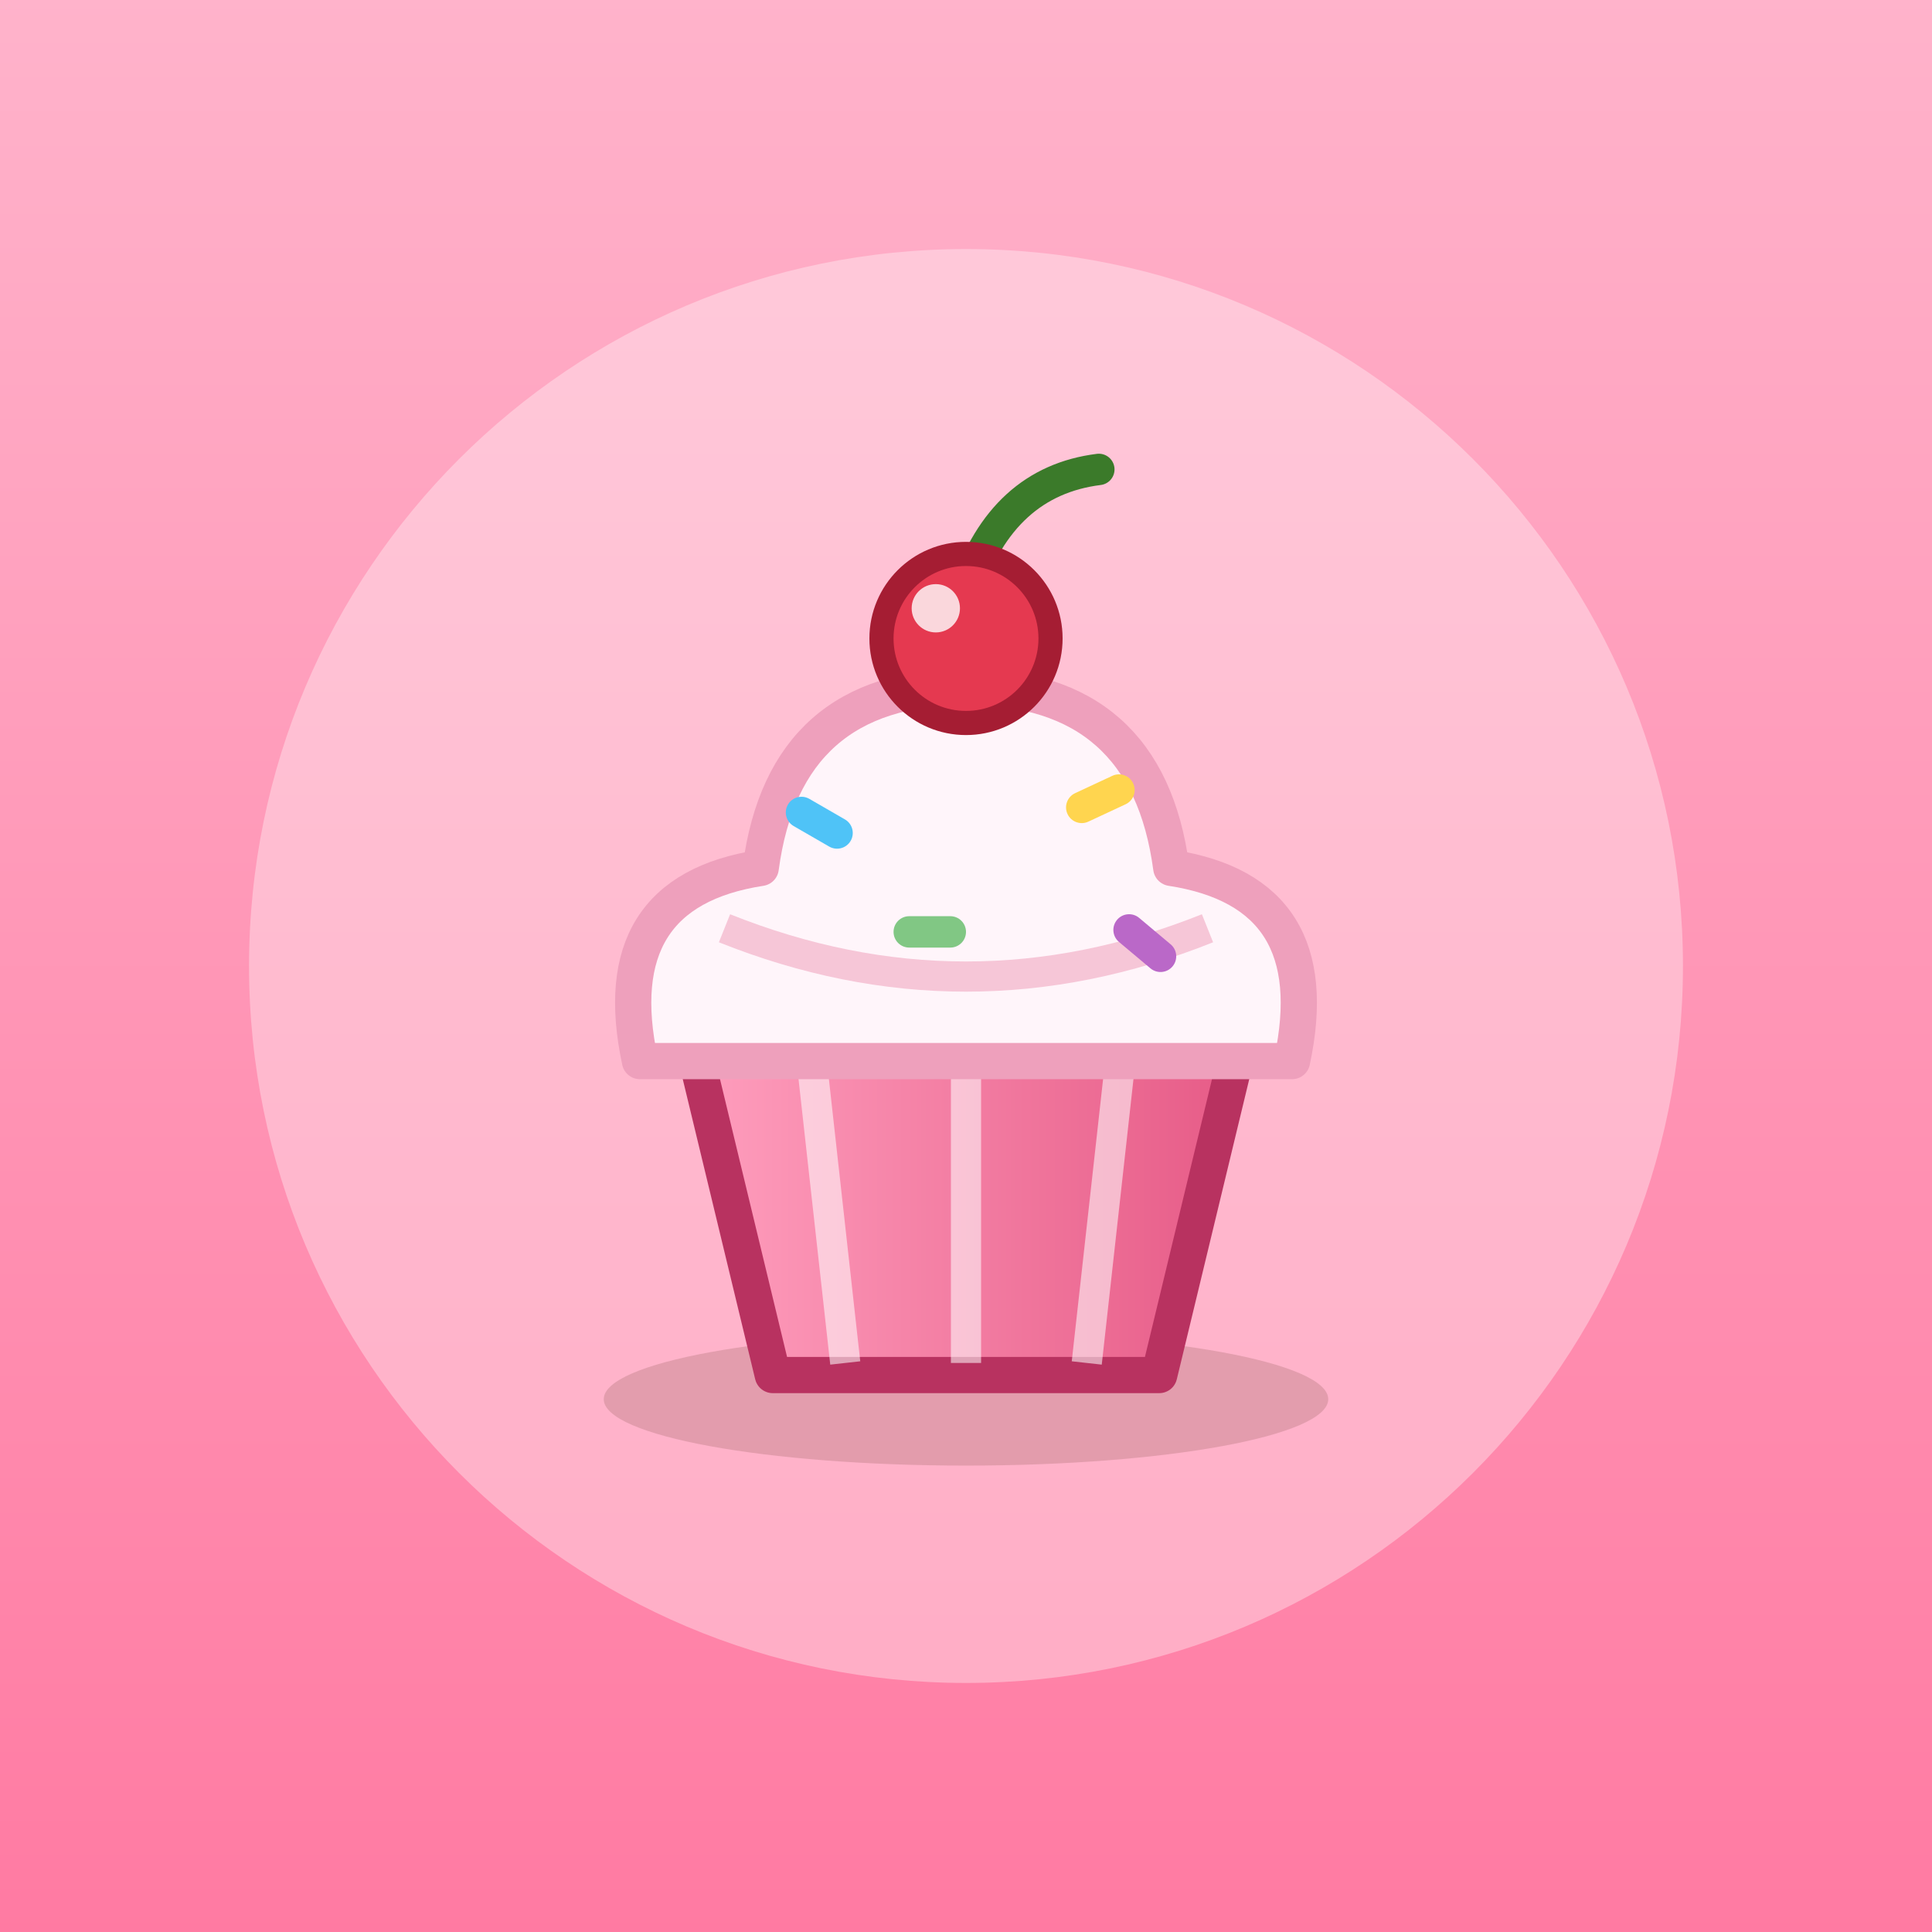
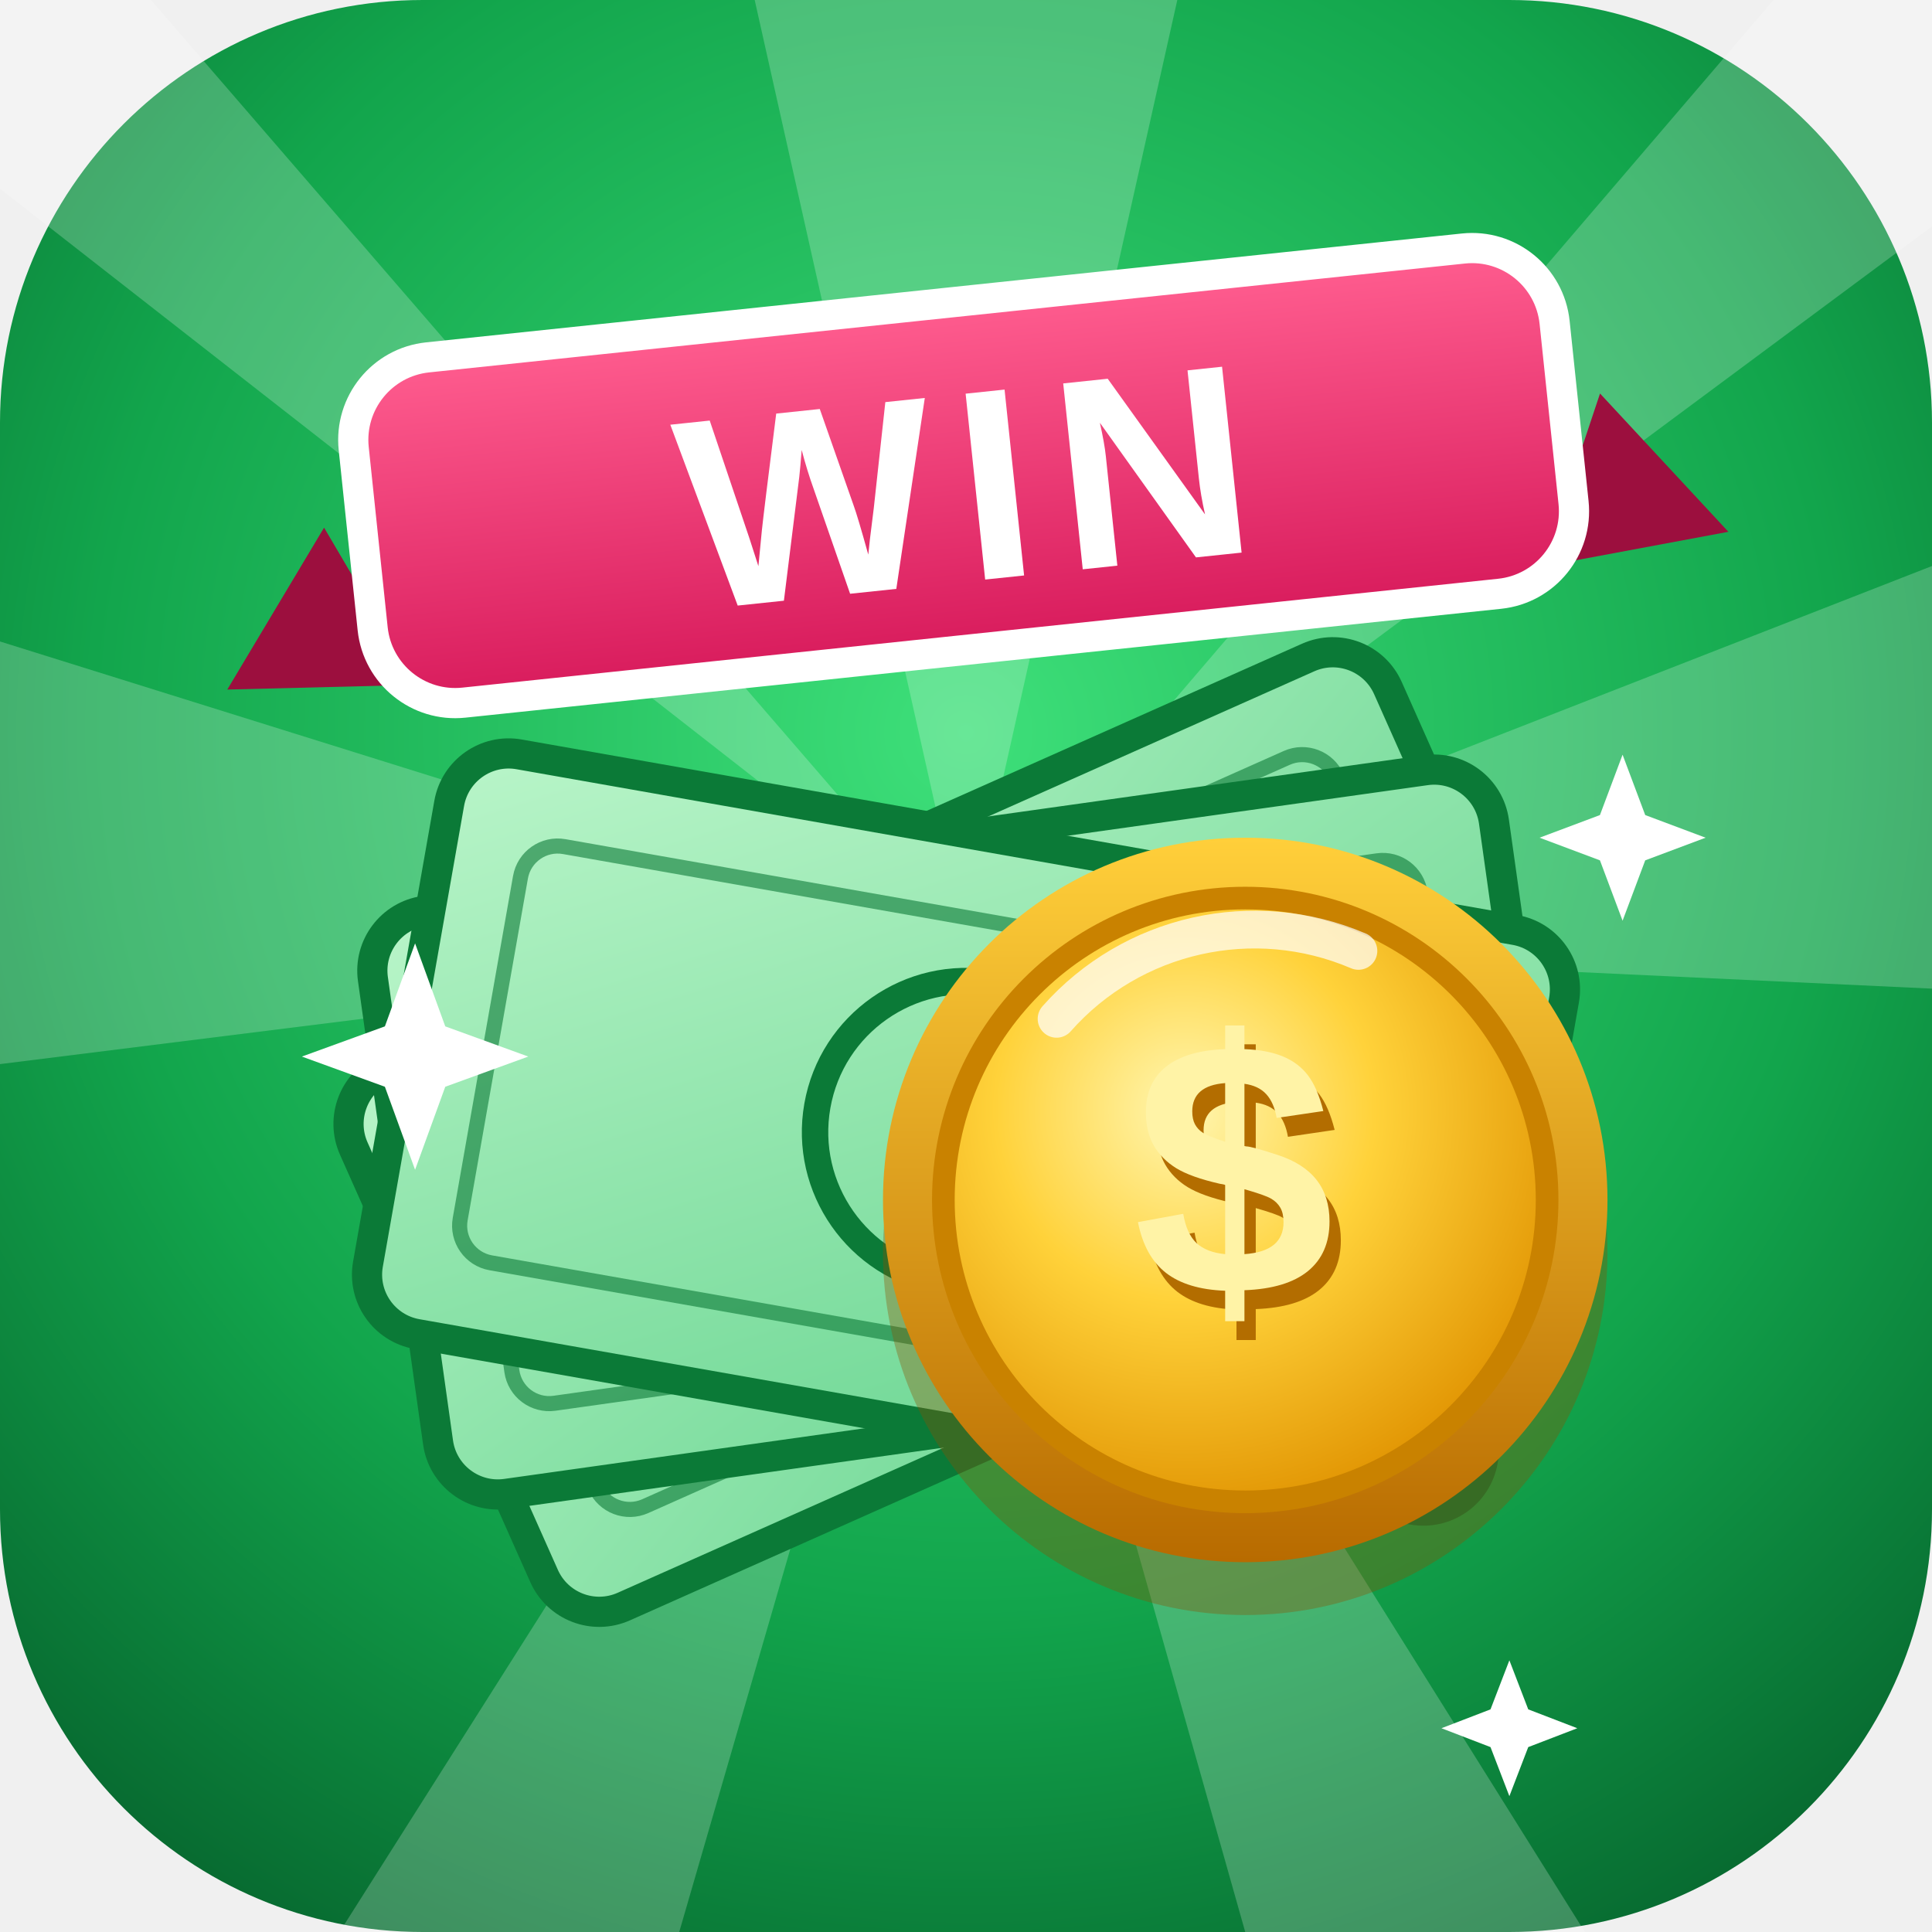
<svg xmlns="http://www.w3.org/2000/svg" viewBox="0 0 512 512">
  <defs>
-     <linearGradient id="bg" x1="0" y1="0" x2="0" y2="1">
-       <stop offset="0" stop-color="#ffb3cb" />
-       <stop offset="1" stop-color="#ff7aa2" />
+     <radialGradient id="bg" cx="50%" cy="38%" r="75%">
+       <stop offset="0" stop-color="#3ee07a" />
+       <stop offset=".6" stop-color="#12a54c" />
+       <stop offset="1" stop-color="#06612c" />
+     </radialGradient>
+     <linearGradient id="note" x1="0" y1="0" x2="1" y2="1">
+       <stop offset="0" stop-color="#b9f5c9" />
+       <stop offset="1" stop-color="#5fd18a" />
+     </linearGradient>
+     <radialGradient id="coin" cx="40%" cy="35%" r="70%">
+       <stop offset="0" stop-color="#fff6b0" />
+       <stop offset=".45" stop-color="#ffd23a" />
+       <stop offset="1" stop-color="#e09200" />
+     </radialGradient>
+     <linearGradient id="rim" x1="0" y1="0" x2="0" y2="1">
+       <stop offset="0" stop-color="#ffcf3a" />
+       <stop offset="1" stop-color="#b86b00" />
+     </linearGradient>
+     <linearGradient id="ban" x1="0" y1="0" x2="0" y2="1">
+       <stop offset="0" stop-color="#ff5d8f" />
+       <stop offset="1" stop-color="#d81b5c" />
    </linearGradient>
  </defs>
-   <rect width="512" height="512" fill="url(#bg)" />
-   <circle cx="256" cy="256" r="190" fill="#fff" opacity=".35" />
-   <g transform="translate(96 86) scale(3.2)">
-     <defs>
-       <linearGradient id="a" x1="0" y1="0" x2="1" y2="0">
-         <stop offset="0" stop-color="#ff9fbe" />
-         <stop offset="1" stop-color="#e65a86" />
-       </linearGradient>
-     </defs>
-     <ellipse cx="50" cy="89" rx="30" ry="5.5" fill="rgba(80,40,20,.16)" />
-     <path d="M27 58 H73 L66 87 H34 Z" fill="url(#a)" stroke="#b83260" stroke-width="3" stroke-linejoin="round" />
-     <path d="M37 59 L40 86 M50 59 V86 M63 59 L60 86" stroke="#fff" stroke-width="2.5" opacity=".55" />
-     <path d="M23 61 Q20 47 33 45 Q35 30 50 30 Q65 30 67 45 Q80 47 77 61 Z" fill="#fff5fa" stroke="#eea0bc" stroke-width="3" stroke-linejoin="round" />
-     <path d="M30 50 Q50 58 70 50" stroke="#f6c6d7" stroke-width="2.5" fill="none" />
-     <rect x="35" y="40" width="6" height="2.6" rx="1.3" fill="#4fc3f7" transform="rotate(30 38 41)" />
-     <rect x="58" y="38" width="6" height="2.6" rx="1.3" fill="#ffd54f" transform="rotate(-25 61 39)" />
-     <rect x="44" y="49" width="6" height="2.6" rx="1.3" fill="#81c784" />
-     <rect x="62" y="50" width="6" height="2.6" rx="1.3" fill="#ba68c8" transform="rotate(40 65 51)" />
-     <path d="M50 22 q3 -9 11 -10" stroke="#3b7a2a" stroke-width="2.6" fill="none" stroke-linecap="round" />
-     <circle cx="50" cy="26" r="7" fill="#e53950" stroke="#a51d33" stroke-width="2" />
-     <circle cx="47.5" cy="23.5" r="2" fill="#fff" opacity=".8" />
+   <rect width="512" height="512" rx="112" fill="url(#bg)" />
+   <g opacity=".22" fill="#fff">
+     <path d="M256 250 L200 0 H312 Z" />
+     <path d="M256 250 L512 150 V262 Z" />
+     <path d="M256 250 L420 512 H330 Z" />
+     <path d="M256 250 L0 170 V282 Z" />
+     <path d="M256 250 L90 512 H180 Z" />
+     <path d="M256 250 L470 0 H512 V60 Z" />
+     <path d="M256 250 L40 0 H0 V50 Z" />
+   </g>
+   <g transform="translate(256 300)">
+     <g transform="rotate(-24)">
+       <rect x="-150" y="-78" width="300" height="156" rx="16" fill="url(#note)" stroke="#0b7a37" stroke-width="8" />
+       <circle r="40" fill="none" stroke="#0b7a37" stroke-width="7" />
+       <rect x="-128" y="-56" width="256" height="112" rx="10" fill="none" stroke="#0b7a37" stroke-width="4" opacity=".6" />
+     </g>
+     <g transform="rotate(-8)">
+       <rect x="-150" y="-78" width="300" height="156" rx="16" fill="url(#note)" stroke="#0b7a37" stroke-width="8" />
+       <circle r="40" fill="none" stroke="#0b7a37" stroke-width="7" />
+       <rect x="-128" y="-56" width="256" height="112" rx="10" fill="none" stroke="#0b7a37" stroke-width="4" opacity=".6" />
+     </g>
+     <g transform="rotate(10)">
+       <rect x="-150" y="-78" width="300" height="156" rx="16" fill="url(#note)" stroke="#0b7a37" stroke-width="8" />
+       <circle r="40" fill="none" stroke="#0b7a37" stroke-width="7" />
+       <rect x="-128" y="-56" width="256" height="112" rx="10" fill="none" stroke="#0b7a37" stroke-width="4" opacity=".6" />
+       <text x="0" y="16" text-anchor="middle" font-family="Arial Black,Arial,sans-serif" font-weight="900" font-size="48" fill="#0b7a37">$</text>
+     </g>
+   </g>
+   <g transform="translate(330 318)">
+     <ellipse cx="0" cy="14" rx="96" ry="96" fill="#8a4f00" opacity=".35" />
+     <circle r="96" fill="url(#rim)" />
+     <circle r="80" fill="url(#coin)" stroke="#c98200" stroke-width="6" />
+     <text x="0" y="30" text-anchor="middle" font-family="Arial Black,Arial,sans-serif" font-weight="900" font-size="96" fill="#b36d00">$</text>
+     <text x="-3" y="25" text-anchor="middle" font-family="Arial Black,Arial,sans-serif" font-weight="900" font-size="96" fill="#fff3a6">$</text>
+     <path d="M-50 -48 A70 70 0 0 1 30 -66" stroke="#fff" stroke-width="10" fill="none" stroke-linecap="round" opacity=".7" />
+   </g>
+   <g transform="translate(256 132) rotate(-6)">
+     <path d="M-170 -10 L-200 30 L-150 34 Z M170 -10 L200 30 L150 34 Z" fill="#9c0f3e" />
+     <rect x="-160" y="-52" width="320" height="92" rx="22" fill="url(#ban)" stroke="#fff" stroke-width="8" />
+     <text x="0" y="22" text-anchor="middle" font-family="Arial Black,Arial,sans-serif" font-weight="900" font-size="72" fill="#fff" letter-spacing="6">WIN</text>
+   </g>
+   <g fill="#fff">
+     <path d="M110 250 l8 22 22 8 -22 8 -8 22 -8 -22 -22 -8 22 -8z" />
+     <path d="M430 200 l6 16 16 6 -16 6 -6 16 -6 -16 -16 -6 16 -6z" />
+     <path d="M400 440 l5 13 13 5 -13 5 -5 13 -5 -13 -13 -5 13 -5z" />
  </g>
</svg>
